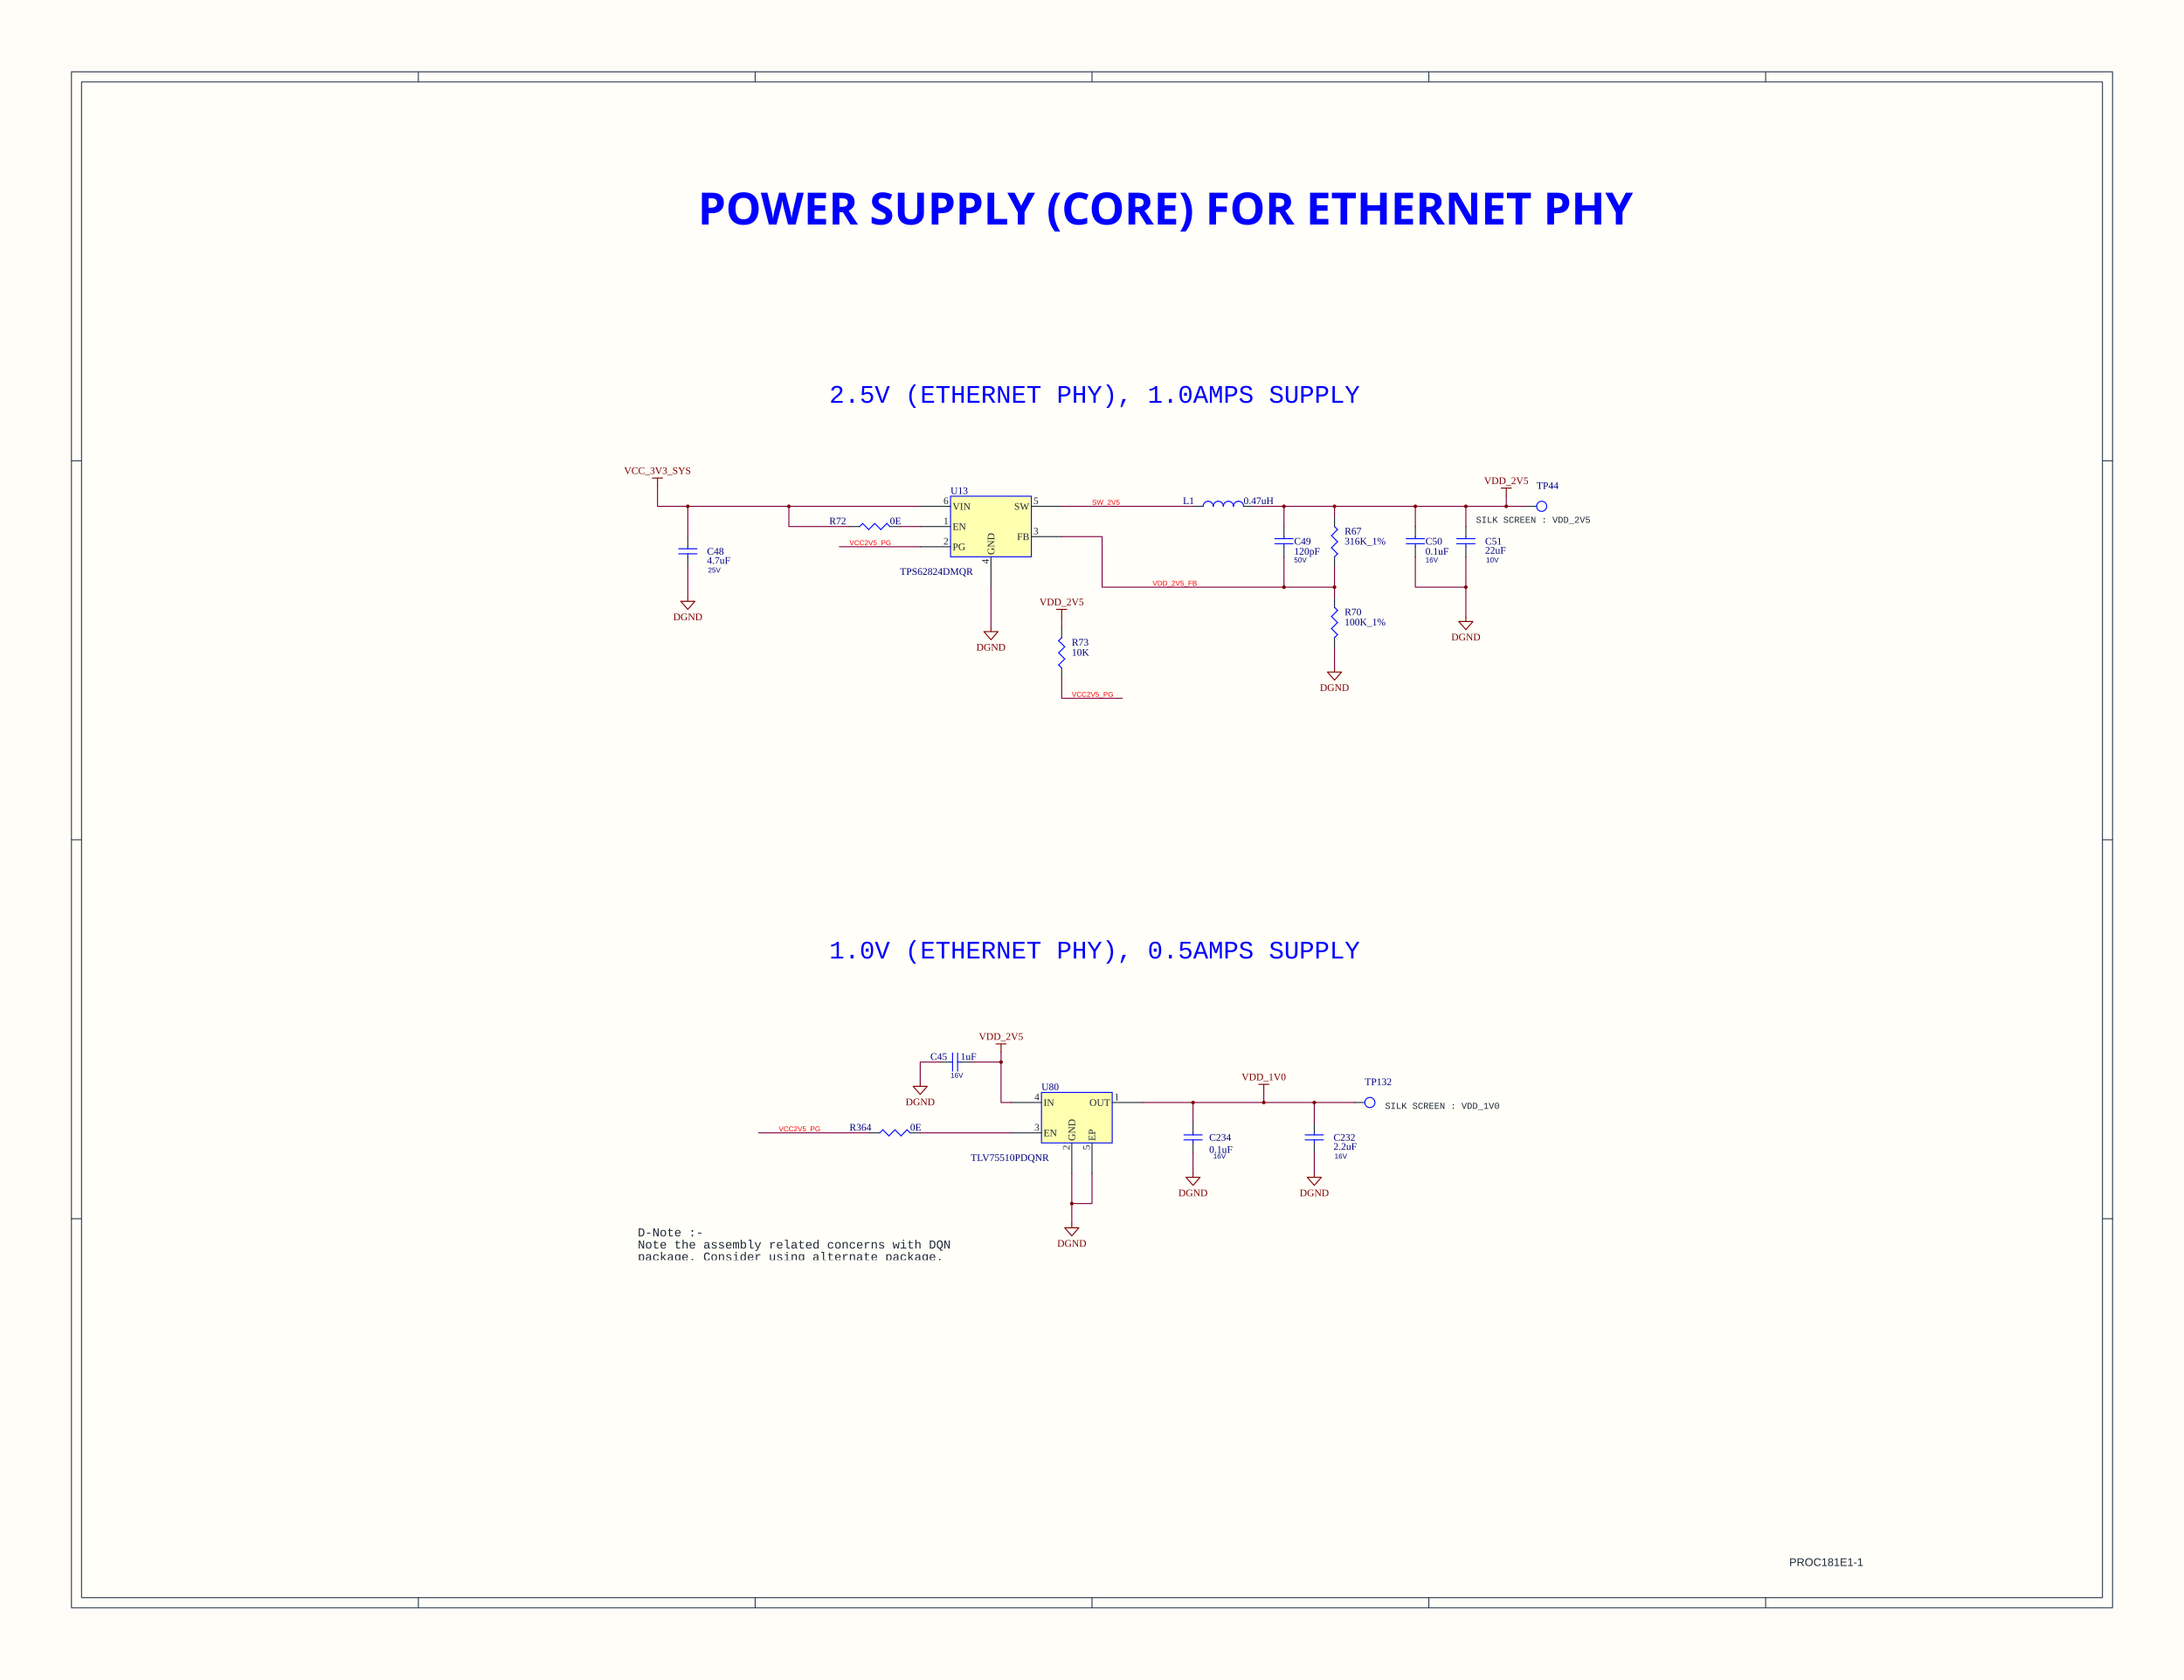
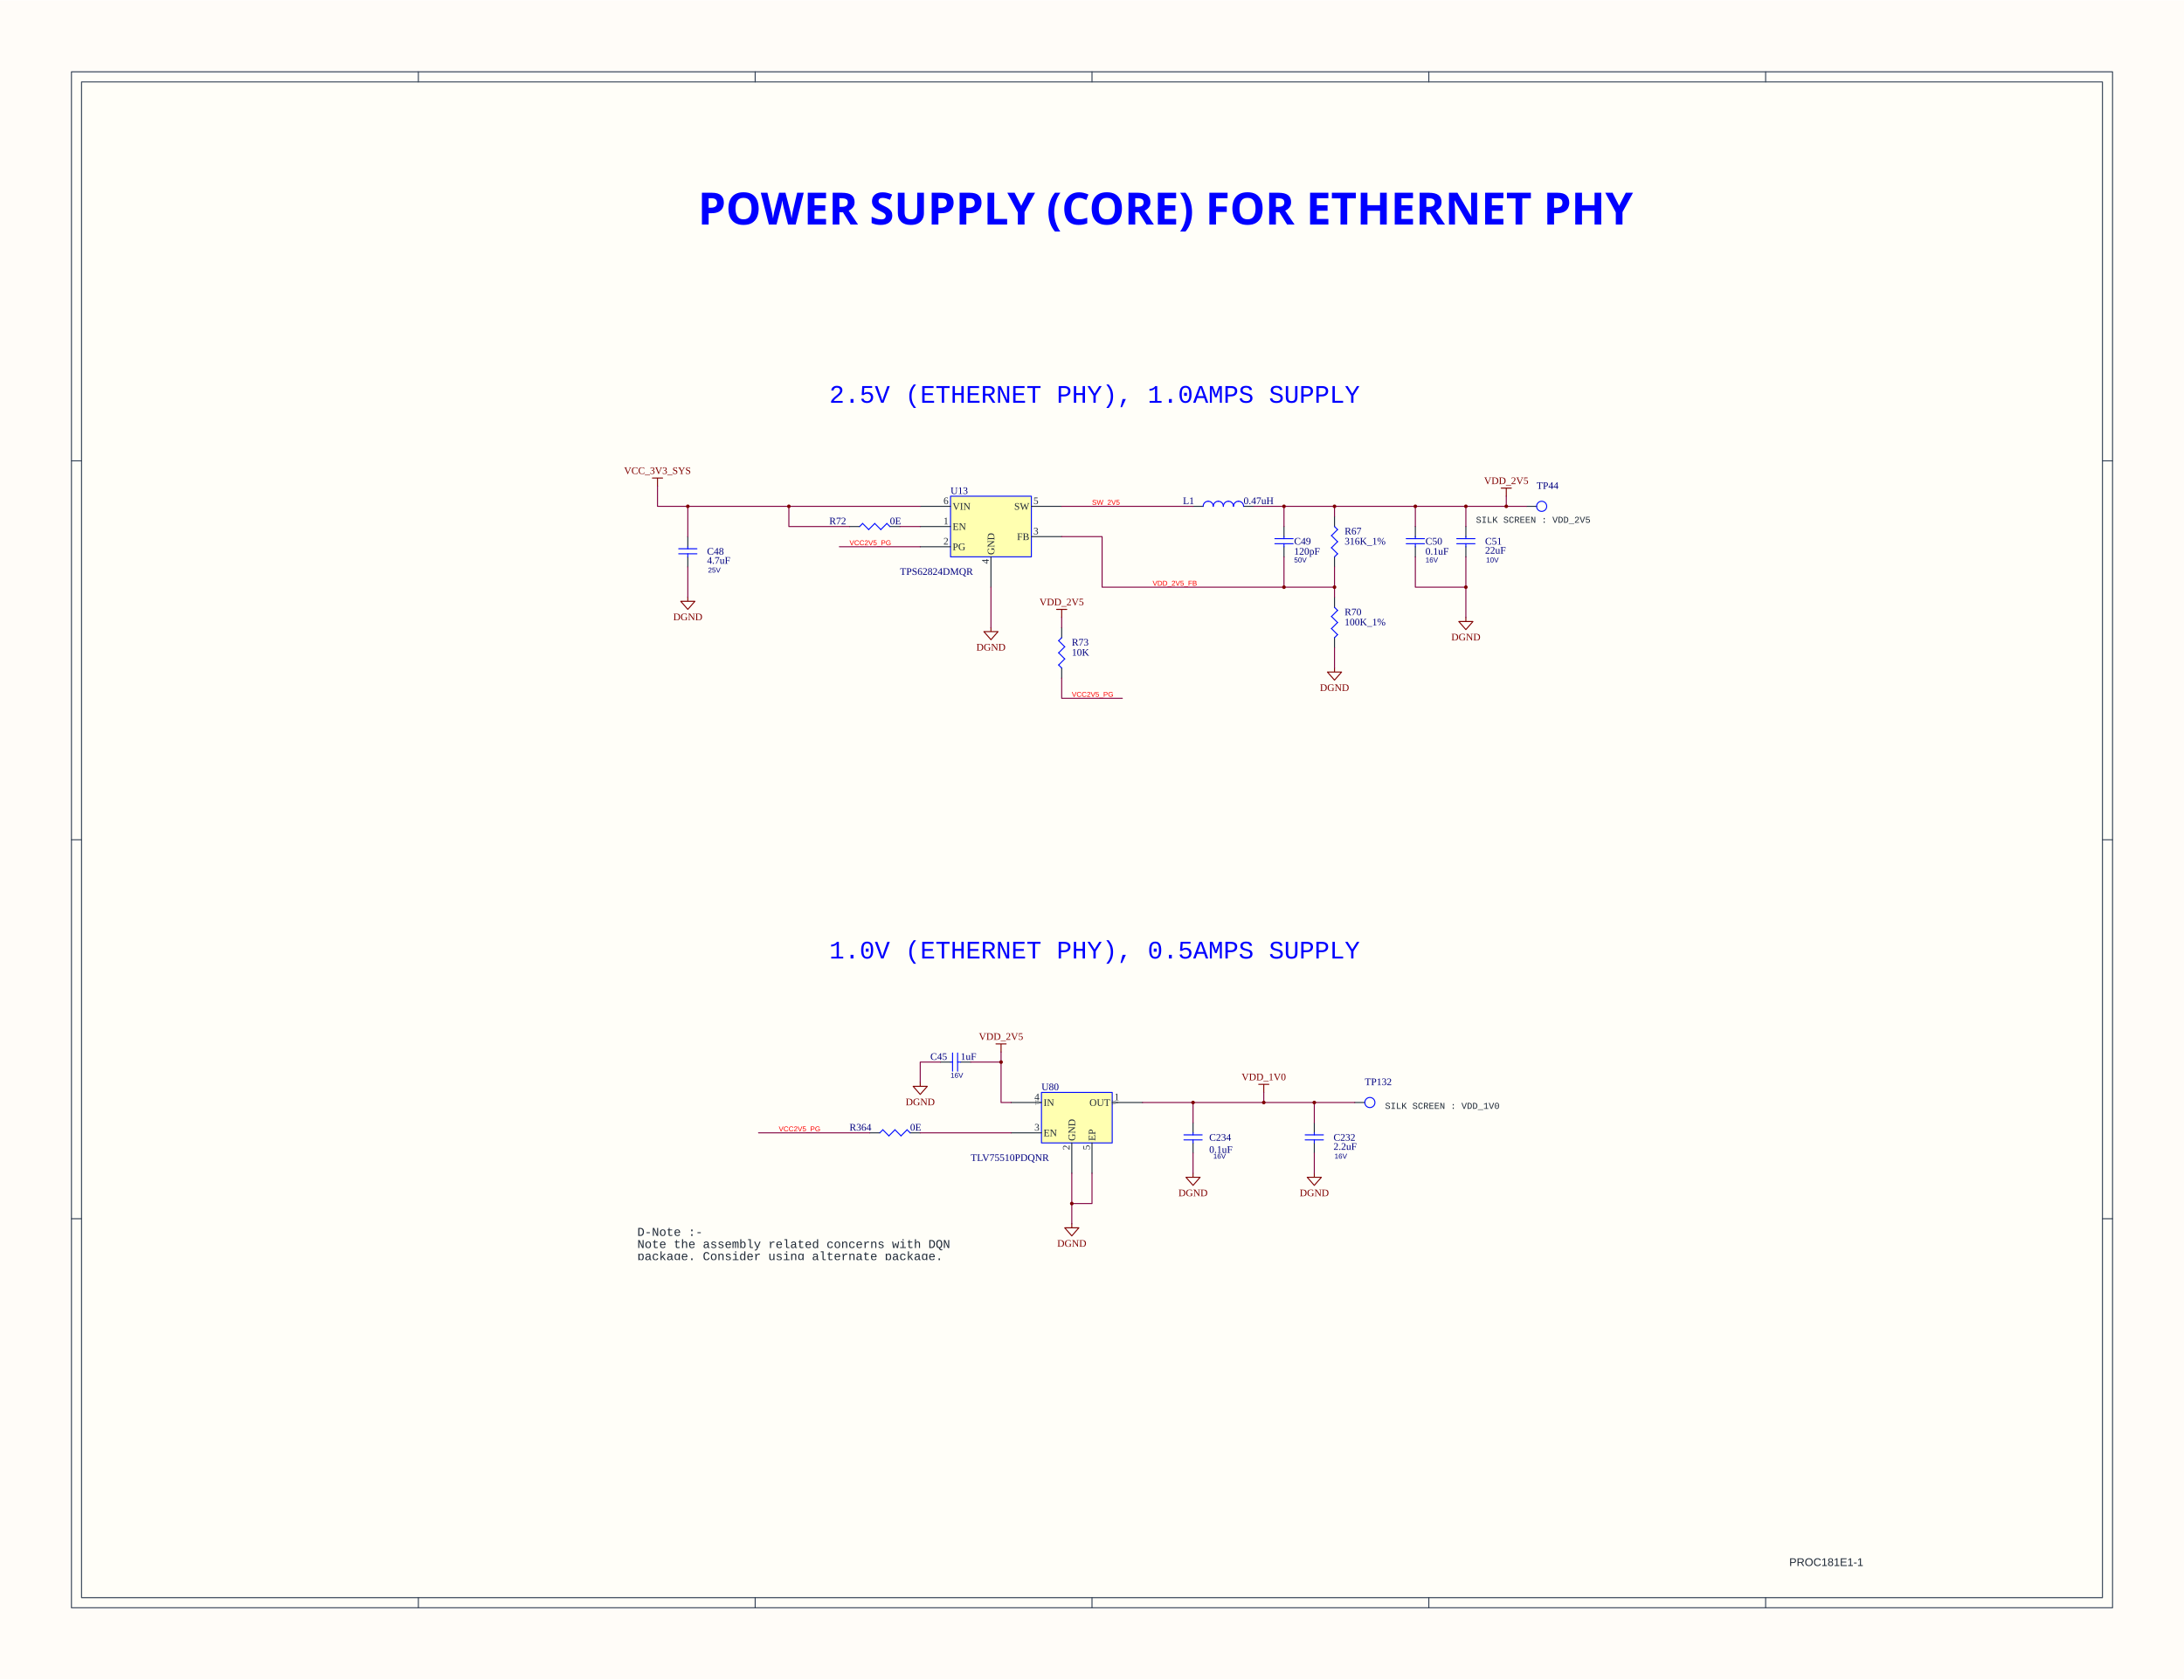
<svg xmlns="http://www.w3.org/2000/svg" width="1000" height="769" viewBox="0 0 2161.4 1661.4" role="img" aria-label="TI TMDS62LEVM Rev. B schematic sheet 34" class="altium-sheet" data-renderer="altiumts">
  <rect width="100%" height="100%" fill="#fffcf8" />
  <g stroke-linecap="round" stroke-linejoin="round">
    <defs>
      <clipPath id="altium-sheet-paper">
        <rect x="70.7" y="70.7" width="2020" height="1520" />
      </clipPath>
    </defs>
    <g data-record="SheetBorder" fill="#fffef8" stroke="#334155" stroke-width="1">
      <rect x="70.7" y="70.7" width="2020" height="1520" />
      <rect x="80.7" y="80.7" width="2000" height="1500" fill="none" />
      <path d="M 414.033 70.7 V 80.7 M 414.033 1580.7 V 1590.7" />
      <path d="M 747.367 70.7 V 80.7 M 747.367 1580.7 V 1590.7" />
      <path d="M 1080.7 70.7 V 80.7 M 1080.7 1580.7 V 1590.7" />
      <path d="M 1414.033 70.7 V 80.7 M 1414.033 1580.7 V 1590.7" />
      <path d="M 1747.367 70.7 V 80.7 M 1747.367 1580.7 V 1590.7" />
      <path d="M 70.7 455.7 H 80.7 M 2080.7 455.7 H 2090.7" />
      <path d="M 70.7 830.7 H 80.7 M 2080.7 830.7 H 2090.7" />
      <path d="M 70.7 1205.7 H 80.7 M 2080.7 1205.7 H 2090.7" />
    </g>
    <g data-sheet-content="true" clip-path="url(#altium-sheet-paper)">
      <text data-record="25" x="0" y="0" fill="#ff0000" font-family="Arial" font-size="7" font-style="normal" font-weight="normal" text-decoration="none" text-anchor="start" dominant-baseline="text-after-edge" transform="translate(770.7 1120.7) rotate(0)">VCC2V5_PG</text>
      <text data-record="25" x="0" y="0" fill="#ff0000" font-family="Arial" font-size="7" font-style="normal" font-weight="normal" text-decoration="none" text-anchor="start" dominant-baseline="text-after-edge" transform="translate(1080.7 500.7) rotate(0)">SW_2V5</text>
      <text data-record="25" x="0" y="0" fill="#ff0000" font-family="Arial" font-size="7" font-style="normal" font-weight="normal" text-decoration="none" text-anchor="start" dominant-baseline="text-after-edge" transform="translate(1060.7 690.7) rotate(0)">VCC2V5_PG</text>
      <text data-record="25" x="0" y="0" fill="#ff0000" font-family="Arial" font-size="7" font-style="normal" font-weight="normal" text-decoration="none" text-anchor="start" dominant-baseline="text-after-edge" transform="translate(1140.7 580.7) rotate(0)">VDD_2V5_FB</text>
      <text data-record="25" x="0" y="0" fill="#ff0000" font-family="Arial" font-size="7" font-style="normal" font-weight="normal" text-decoration="none" text-anchor="start" dominant-baseline="text-after-edge" transform="translate(840.7 540.7) rotate(0)">VCC2V5_PG</text>
      <g data-record="2">
        <line x1="1270.7" y1="530.7" x2="1270.7" y2="520.7" stroke="#1f2937" stroke-width="1" />
      </g>
      <g data-record="2">
        <line x1="1270.7" y1="540.7" x2="1270.7" y2="550.7" stroke="#1f2937" stroke-width="1" />
      </g>
      <line data-record="13" x1="1270.7" y1="530.7" x2="1270.7" y2="532.7" stroke="#000bff" stroke-width="1" />
      <line data-record="13" x1="1261.7" y1="537.7" x2="1279.7" y2="537.7" stroke="#000bff" stroke-width="1" />
      <line data-record="13" x1="1261.7" y1="532.7" x2="1279.7" y2="532.7" stroke="#000bff" stroke-width="1" />
      <line data-record="13" x1="1270.7" y1="540.7" x2="1270.7" y2="537.7" stroke="#000bff" stroke-width="1" />
      <text data-record="41" x="0" y="0" fill="#000080" font-family="Arial" font-size="7" font-style="normal" font-weight="normal" text-decoration="none" text-anchor="start" dominant-baseline="text-after-edge" transform="translate(1280.7 557.7) rotate(0)">50V</text>
      <text data-record="34" x="0" y="0" fill="#000080" font-family="Times New Roman" font-size="10" font-style="normal" font-weight="normal" text-decoration="none" text-anchor="start" dominant-baseline="text-after-edge" transform="translate(1280.7 540.7) rotate(0)">C49</text>
      <text data-record="41" x="0" y="0" fill="#000080" font-family="Times New Roman" font-size="10" font-style="normal" font-weight="normal" text-decoration="none" text-anchor="start" dominant-baseline="text-after-edge" transform="translate(1280.7 550.7) rotate(0)">120pF</text>
      <g data-record="2">
        <line x1="1520.7" y1="500.7" x2="1510.7" y2="500.7" stroke="#1f2937" stroke-width="1" />
      </g>
      <ellipse data-record="8" cx="1525.7" cy="500.7" rx="5" ry="5" fill="none" stroke="#000bff" stroke-width="1" />
      <text data-record="34" x="0" y="0" fill="#000080" font-family="Times New Roman" font-size="10" font-style="normal" font-weight="normal" text-decoration="none" text-anchor="start" dominant-baseline="text-after-edge" transform="translate(1520.7 485.7) rotate(0)">TP44</text>
      <g data-record="2">
        <line x1="1400.7" y1="530.7" x2="1400.7" y2="520.7" stroke="#1f2937" stroke-width="1" />
      </g>
      <g data-record="2">
        <line x1="1400.7" y1="540.7" x2="1400.7" y2="550.7" stroke="#1f2937" stroke-width="1" />
      </g>
      <line data-record="13" x1="1400.7" y1="530.7" x2="1400.7" y2="532.7" stroke="#000bff" stroke-width="1" />
      <line data-record="13" x1="1391.7" y1="537.7" x2="1409.7" y2="537.7" stroke="#000bff" stroke-width="1" />
      <line data-record="13" x1="1391.7" y1="532.7" x2="1409.7" y2="532.7" stroke="#000bff" stroke-width="1" />
      <line data-record="13" x1="1400.7" y1="540.7" x2="1400.7" y2="537.7" stroke="#000bff" stroke-width="1" />
      <text data-record="41" x="0" y="0" fill="#000080" font-family="Arial" font-size="7" font-style="normal" font-weight="normal" text-decoration="none" text-anchor="start" dominant-baseline="text-after-edge" transform="translate(1410.7 557.7) rotate(0)">16V</text>
      <text data-record="34" x="0" y="0" fill="#000080" font-family="Times New Roman" font-size="10" font-style="normal" font-weight="normal" text-decoration="none" text-anchor="start" dominant-baseline="text-after-edge" transform="translate(1410.7 540.7) rotate(0)">C50</text>
      <text data-record="41" x="0" y="0" fill="#000080" font-family="Times New Roman" font-size="10" font-style="normal" font-weight="normal" text-decoration="none" text-anchor="start" dominant-baseline="text-after-edge" transform="translate(1410.7 550.7) rotate(0)">0.1uF</text>
      <g data-record="2">
        <line x1="1300.7" y1="1120.7" x2="1300.7" y2="1110.7" stroke="#1f2937" stroke-width="1" />
      </g>
      <g data-record="2">
        <line x1="1300.7" y1="1130.7" x2="1300.7" y2="1140.7" stroke="#1f2937" stroke-width="1" />
      </g>
      <line data-record="13" x1="1300.7" y1="1120.7" x2="1300.7" y2="1122.7" stroke="#000bff" stroke-width="1" />
      <line data-record="13" x1="1291.7" y1="1127.7" x2="1309.7" y2="1127.7" stroke="#000bff" stroke-width="1" />
      <line data-record="13" x1="1291.7" y1="1122.7" x2="1309.7" y2="1122.7" stroke="#000bff" stroke-width="1" />
      <line data-record="13" x1="1300.7" y1="1130.7" x2="1300.7" y2="1127.7" stroke="#000bff" stroke-width="1" />
      <text data-record="41" x="0" y="0" fill="#000080" font-family="Arial" font-size="7" font-style="normal" font-weight="normal" text-decoration="none" text-anchor="start" dominant-baseline="text-after-edge" transform="translate(1320.7 1147.7) rotate(0)">16V</text>
      <text data-record="34" x="0" y="0" fill="#000080" font-family="Times New Roman" font-size="10" font-style="normal" font-weight="normal" text-decoration="none" text-anchor="start" dominant-baseline="text-after-edge" transform="translate(1319.7 1130.7) rotate(0)">C232</text>
      <text data-record="41" x="0" y="0" fill="#000080" font-family="Times New Roman" font-size="10" font-style="normal" font-weight="normal" text-decoration="none" text-anchor="start" dominant-baseline="text-after-edge" transform="translate(1319.7 1139.7) rotate(0)">2.2uF</text>
      <g data-record="2">
        <line x1="1190.7" y1="500.7" x2="1180.7" y2="500.7" stroke="#1f2937" stroke-width="1" />
      </g>
      <g data-record="2">
        <line x1="1230.7" y1="500.7" x2="1240.7" y2="500.7" stroke="#1f2937" stroke-width="1" />
      </g>
      <polyline data-record="11" points="1195.7,495.7 1195.047,495.743 1194.406,495.87 1193.787,496.081 1193.2,496.37 1192.656,496.733 1192.165,497.164 1191.733,497.656 1191.37,498.2 1191.081,498.787 1190.87,499.406 1190.743,500.047 1190.7,500.7" fill="none" stroke="#0000ff" stroke-width="1" />
      <polyline data-record="11" points="1200.7,500.7 1200.657,500.047 1200.53,499.406 1200.319,498.787 1200.03,498.2 1199.667,497.656 1199.236,497.164 1198.744,496.733 1198.2,496.37 1197.613,496.081 1196.994,495.87 1196.353,495.743 1195.7,495.7" fill="none" stroke="#0000ff" stroke-width="1" />
      <polyline data-record="11" points="1205.7,495.7 1205.047,495.743 1204.406,495.87 1203.787,496.081 1203.2,496.37 1202.656,496.733 1202.165,497.164 1201.733,497.656 1201.37,498.2 1201.081,498.787 1200.87,499.406 1200.743,500.047 1200.7,500.7" fill="none" stroke="#0000ff" stroke-width="1" />
      <polyline data-record="11" points="1210.7,500.7 1210.657,500.047 1210.53,499.406 1210.319,498.787 1210.03,498.2 1209.667,497.656 1209.236,497.164 1208.744,496.733 1208.2,496.37 1207.613,496.081 1206.994,495.87 1206.353,495.743 1205.7,495.7" fill="none" stroke="#0000ff" stroke-width="1" />
      <polyline data-record="11" points="1215.7,495.7 1215.047,495.743 1214.406,495.87 1213.787,496.081 1213.2,496.37 1212.656,496.733 1212.165,497.164 1211.733,497.656 1211.37,498.2 1211.081,498.787 1210.87,499.406 1210.743,500.047 1210.7,500.7" fill="none" stroke="#0000ff" stroke-width="1" />
      <polyline data-record="11" points="1220.7,500.7 1220.657,500.047 1220.53,499.406 1220.319,498.787 1220.03,498.2 1219.667,497.656 1219.236,497.164 1218.744,496.733 1218.2,496.37 1217.613,496.081 1216.994,495.87 1216.353,495.743 1215.7,495.7" fill="none" stroke="#0000ff" stroke-width="1" />
      <polyline data-record="11" points="1225.7,495.7 1225.047,495.743 1224.406,495.87 1223.787,496.081 1223.2,496.37 1222.656,496.733 1222.165,497.164 1221.733,497.656 1221.37,498.2 1221.081,498.787 1220.87,499.406 1220.743,500.047 1220.7,500.7" fill="none" stroke="#0000ff" stroke-width="1" />
      <polyline data-record="11" points="1230.7,500.7 1230.657,500.047 1230.53,499.406 1230.319,498.787 1230.03,498.2 1229.667,497.656 1229.236,497.164 1228.744,496.733 1228.2,496.37 1227.613,496.081 1226.994,495.87 1226.353,495.743 1225.7,495.7" fill="none" stroke="#0000ff" stroke-width="1" />
      <text data-record="34" x="0" y="0" fill="#000080" font-family="Times New Roman" font-size="10" font-style="normal" font-weight="normal" text-decoration="none" text-anchor="start" dominant-baseline="text-after-edge" transform="translate(1170.7 500.7) rotate(0)">L1</text>
      <text data-record="41" x="0" y="0" fill="#000080" font-family="Times New Roman" font-size="10" font-style="normal" font-weight="normal" text-decoration="none" text-anchor="start" dominant-baseline="text-after-edge" transform="translate(1230.7 500.7) rotate(0)">0.47uH</text>
      <g data-record="2">
        <line x1="1180.7" y1="1120.7" x2="1180.7" y2="1110.7" stroke="#1f2937" stroke-width="1" />
      </g>
      <g data-record="2">
        <line x1="1180.7" y1="1130.7" x2="1180.7" y2="1140.7" stroke="#1f2937" stroke-width="1" />
      </g>
      <line data-record="13" x1="1180.7" y1="1120.7" x2="1180.7" y2="1122.7" stroke="#000bff" stroke-width="1" />
      <line data-record="13" x1="1171.7" y1="1127.7" x2="1189.7" y2="1127.7" stroke="#000bff" stroke-width="1" />
      <line data-record="13" x1="1171.7" y1="1122.7" x2="1189.7" y2="1122.7" stroke="#000bff" stroke-width="1" />
      <line data-record="13" x1="1180.7" y1="1130.7" x2="1180.7" y2="1127.7" stroke="#000bff" stroke-width="1" />
      <text data-record="41" x="0" y="0" fill="#000080" font-family="Arial" font-size="7" font-style="normal" font-weight="normal" text-decoration="none" text-anchor="start" dominant-baseline="text-after-edge" transform="translate(1200.7 1147.7) rotate(0)">16V</text>
      <text data-record="34" x="0" y="0" fill="#000080" font-family="Times New Roman" font-size="10" font-style="normal" font-weight="normal" text-decoration="none" text-anchor="start" dominant-baseline="text-after-edge" transform="translate(1196.7 1130.7) rotate(0)">C234</text>
      <text data-record="41" x="0" y="0" fill="#000080" font-family="Times New Roman" font-size="10" font-style="normal" font-weight="normal" text-decoration="none" text-anchor="start" dominant-baseline="text-after-edge" transform="translate(1196.7 1142.7) rotate(0)">0.1uF</text>
      <g data-record="2">
        <line x1="1350.7" y1="1090.7" x2="1340.7" y2="1090.7" stroke="#1f2937" stroke-width="1" />
      </g>
      <ellipse data-record="8" cx="1355.7" cy="1090.7" rx="5" ry="5" fill="none" stroke="#000bff" stroke-width="1" />
      <text data-record="34" x="0" y="0" fill="#000080" font-family="Times New Roman" font-size="10" font-style="normal" font-weight="normal" text-decoration="none" text-anchor="start" dominant-baseline="text-after-edge" transform="translate(1350.7 1075.7) rotate(0)">TP132</text>
      <g data-record="2">
        <line x1="870.7" y1="1120.7" x2="860.7" y2="1120.7" stroke="#1f2937" stroke-width="1" />
      </g>
      <g data-record="2">
        <line x1="900.7" y1="1120.7" x2="910.7" y2="1120.7" stroke="#1f2937" stroke-width="1" />
      </g>
      <line data-record="13" x1="870.7" y1="1120.7" x2="873.7" y2="1117.7" stroke="#000bff" stroke-width="1" />
      <line data-record="13" x1="873.7" y1="1117.7" x2="879.7" y2="1123.7" stroke="#000bff" stroke-width="1" />
      <line data-record="13" x1="879.7" y1="1123.7" x2="885.7" y2="1117.7" stroke="#000bff" stroke-width="1" />
      <line data-record="13" x1="885.7" y1="1117.7" x2="891.7" y2="1123.7" stroke="#000bff" stroke-width="1" />
      <line data-record="13" x1="891.7" y1="1123.7" x2="897.7" y2="1117.7" stroke="#000bff" stroke-width="1" />
      <line data-record="13" x1="897.7" y1="1117.7" x2="900.7" y2="1120.7" stroke="#000bff" stroke-width="1" />
      <text data-record="34" x="0" y="0" fill="#000080" font-family="Times New Roman" font-size="10" font-style="normal" font-weight="normal" text-decoration="none" text-anchor="start" dominant-baseline="text-after-edge" transform="translate(840.7 1120.7) rotate(0)">R364</text>
      <text data-record="41" x="0" y="0" fill="#000080" font-family="Times New Roman" font-size="10" font-style="normal" font-weight="normal" text-decoration="none" text-anchor="start" dominant-baseline="text-after-edge" transform="translate(900.7 1120.7) rotate(0)">0E</text>
      <g data-record="2">
        <line x1="940.7" y1="1050.7" x2="930.7" y2="1050.7" stroke="#1f2937" stroke-width="1" />
      </g>
      <g data-record="2">
        <line x1="950.7" y1="1050.7" x2="960.7" y2="1050.7" stroke="#1f2937" stroke-width="1" />
      </g>
      <line data-record="13" x1="940.7" y1="1050.7" x2="942.7" y2="1050.7" stroke="#000bff" stroke-width="1" />
      <line data-record="13" x1="947.7" y1="1059.7" x2="947.7" y2="1041.7" stroke="#000bff" stroke-width="1" />
      <line data-record="13" x1="942.7" y1="1059.7" x2="942.7" y2="1041.7" stroke="#000bff" stroke-width="1" />
      <line data-record="13" x1="950.7" y1="1050.7" x2="947.7" y2="1050.7" stroke="#000bff" stroke-width="1" />
      <text data-record="41" x="0" y="0" fill="#000080" font-family="Arial" font-size="7" font-style="normal" font-weight="normal" text-decoration="none" text-anchor="start" dominant-baseline="text-after-edge" transform="translate(940.7 1067.7) rotate(0)">16V</text>
      <text data-record="34" x="0" y="0" fill="#000080" font-family="Times New Roman" font-size="10" font-style="normal" font-weight="normal" text-decoration="none" text-anchor="start" dominant-baseline="text-after-edge" transform="translate(920.7 1050.7) rotate(0)">C45</text>
      <text data-record="41" x="0" y="0" fill="#000080" font-family="Times New Roman" font-size="10" font-style="normal" font-weight="normal" text-decoration="none" text-anchor="start" dominant-baseline="text-after-edge" transform="translate(950.7 1050.7) rotate(0)">1uF</text>
      <g data-record="2">
        <line x1="1450.7" y1="530.7" x2="1450.7" y2="520.7" stroke="#1f2937" stroke-width="1" />
      </g>
      <g data-record="2">
        <line x1="1450.7" y1="540.7" x2="1450.7" y2="550.7" stroke="#1f2937" stroke-width="1" />
      </g>
      <line data-record="13" x1="1450.7" y1="530.7" x2="1450.7" y2="532.7" stroke="#000bff" stroke-width="1" />
      <line data-record="13" x1="1441.7" y1="537.7" x2="1459.7" y2="537.7" stroke="#000bff" stroke-width="1" />
      <line data-record="13" x1="1441.7" y1="532.7" x2="1459.7" y2="532.7" stroke="#000bff" stroke-width="1" />
      <line data-record="13" x1="1450.7" y1="540.7" x2="1450.7" y2="537.7" stroke="#000bff" stroke-width="1" />
      <text data-record="41" x="0" y="0" fill="#000080" font-family="Arial" font-size="7" font-style="normal" font-weight="normal" text-decoration="none" text-anchor="start" dominant-baseline="text-after-edge" transform="translate(1470.7 557.7) rotate(0)">10V</text>
      <text data-record="34" x="0" y="0" fill="#000080" font-family="Times New Roman" font-size="10" font-style="normal" font-weight="normal" text-decoration="none" text-anchor="start" dominant-baseline="text-after-edge" transform="translate(1469.7 540.7) rotate(0)">C51</text>
      <text data-record="41" x="0" y="0" fill="#000080" font-family="Times New Roman" font-size="10" font-style="normal" font-weight="normal" text-decoration="none" text-anchor="start" dominant-baseline="text-after-edge" transform="translate(1469.7 549.7) rotate(0)">22uF</text>
      <g data-record="2">
        <line x1="1050.7" y1="660.7" x2="1050.7" y2="670.7" stroke="#1f2937" stroke-width="1" />
      </g>
      <g data-record="2">
        <line x1="1050.7" y1="630.7" x2="1050.7" y2="620.7" stroke="#1f2937" stroke-width="1" />
      </g>
      <line data-record="13" x1="1050.7" y1="660.7" x2="1047.7" y2="657.7" stroke="#000bff" stroke-width="1" />
      <line data-record="13" x1="1047.7" y1="657.7" x2="1053.7" y2="651.7" stroke="#000bff" stroke-width="1" />
      <line data-record="13" x1="1053.7" y1="651.7" x2="1047.7" y2="645.7" stroke="#000bff" stroke-width="1" />
      <line data-record="13" x1="1047.7" y1="645.7" x2="1053.7" y2="639.7" stroke="#000bff" stroke-width="1" />
      <line data-record="13" x1="1053.7" y1="639.7" x2="1047.7" y2="633.7" stroke="#000bff" stroke-width="1" />
      <line data-record="13" x1="1047.7" y1="633.7" x2="1050.7" y2="630.7" stroke="#000bff" stroke-width="1" />
      <text data-record="34" x="0" y="0" fill="#000080" font-family="Times New Roman" font-size="10" font-style="normal" font-weight="normal" text-decoration="none" text-anchor="start" dominant-baseline="text-after-edge" transform="translate(1060.7 640.7) rotate(0)">R73</text>
      <text data-record="41" x="0" y="0" fill="#000080" font-family="Times New Roman" font-size="10" font-style="normal" font-weight="normal" text-decoration="none" text-anchor="start" dominant-baseline="text-after-edge" transform="translate(1060.7 650.7) rotate(0)">10K</text>
      <g data-record="2">
        <line x1="1320.7" y1="600.7" x2="1320.7" y2="590.7" stroke="#1f2937" stroke-width="1" />
      </g>
      <g data-record="2">
        <line x1="1320.7" y1="630.7" x2="1320.7" y2="640.7" stroke="#1f2937" stroke-width="1" />
      </g>
      <line data-record="13" x1="1320.7" y1="600.7" x2="1323.7" y2="603.7" stroke="#000bff" stroke-width="1" />
      <line data-record="13" x1="1323.7" y1="603.7" x2="1317.7" y2="609.7" stroke="#000bff" stroke-width="1" />
      <line data-record="13" x1="1317.7" y1="609.7" x2="1323.7" y2="615.7" stroke="#000bff" stroke-width="1" />
      <line data-record="13" x1="1323.7" y1="615.7" x2="1317.7" y2="621.7" stroke="#000bff" stroke-width="1" />
      <line data-record="13" x1="1317.7" y1="621.7" x2="1323.7" y2="627.7" stroke="#000bff" stroke-width="1" />
      <line data-record="13" x1="1323.7" y1="627.7" x2="1320.7" y2="630.7" stroke="#000bff" stroke-width="1" />
      <text data-record="34" x="0" y="0" fill="#000080" font-family="Times New Roman" font-size="10" font-style="normal" font-weight="normal" text-decoration="none" text-anchor="start" dominant-baseline="text-after-edge" transform="translate(1330.7 610.7) rotate(0)">R70</text>
      <text data-record="41" x="0" y="0" fill="#000080" font-family="Times New Roman" font-size="10" font-style="normal" font-weight="normal" text-decoration="none" text-anchor="start" dominant-baseline="text-after-edge" transform="translate(1330.7 620.7) rotate(0)">100K_1%</text>
      <g data-record="2">
        <line x1="850.7" y1="520.7" x2="840.7" y2="520.7" stroke="#1f2937" stroke-width="1" />
      </g>
      <g data-record="2">
        <line x1="880.7" y1="520.7" x2="890.7" y2="520.7" stroke="#1f2937" stroke-width="1" />
      </g>
      <line data-record="13" x1="850.7" y1="520.7" x2="853.7" y2="517.7" stroke="#000bff" stroke-width="1" />
      <line data-record="13" x1="853.7" y1="517.7" x2="859.7" y2="523.7" stroke="#000bff" stroke-width="1" />
      <line data-record="13" x1="859.7" y1="523.7" x2="865.7" y2="517.7" stroke="#000bff" stroke-width="1" />
      <line data-record="13" x1="865.7" y1="517.7" x2="871.7" y2="523.7" stroke="#000bff" stroke-width="1" />
      <line data-record="13" x1="871.7" y1="523.7" x2="877.7" y2="517.7" stroke="#000bff" stroke-width="1" />
      <line data-record="13" x1="877.7" y1="517.7" x2="880.7" y2="520.7" stroke="#000bff" stroke-width="1" />
      <text data-record="34" x="0" y="0" fill="#000080" font-family="Times New Roman" font-size="10" font-style="normal" font-weight="normal" text-decoration="none" text-anchor="start" dominant-baseline="text-after-edge" transform="translate(820.7 520.7) rotate(0)">R72</text>
      <text data-record="41" x="0" y="0" fill="#000080" font-family="Times New Roman" font-size="10" font-style="normal" font-weight="normal" text-decoration="none" text-anchor="start" dominant-baseline="text-after-edge" transform="translate(880.7 520.7) rotate(0)">0E</text>
      <rect data-record="14" x="940.7" y="490.7" width="80" height="60" rx="0" fill="#ffffb0" stroke="#000bff" stroke-width="1" />
      <g data-record="2">
        <line x1="940.7" y1="520.7" x2="910.7" y2="520.7" stroke="#1f2937" stroke-width="1" />
        <text x="0" y="0" fill="#1f2937" font-family="Times New Roman" font-size="10" font-style="normal" font-weight="normal" text-decoration="none" text-anchor="end" dominant-baseline="text-after-edge" transform="translate(938.7 520.7) rotate(0)">1</text>
        <text x="0" y="0" fill="#1f2937" font-family="Times New Roman" font-size="10" font-style="normal" font-weight="normal" text-decoration="none" text-anchor="start" dominant-baseline="central" transform="translate(942.7 520.7) rotate(0)">EN</text>
      </g>
      <g data-record="2">
        <line x1="940.7" y1="540.7" x2="910.7" y2="540.7" stroke="#1f2937" stroke-width="1" />
        <text x="0" y="0" fill="#1f2937" font-family="Times New Roman" font-size="10" font-style="normal" font-weight="normal" text-decoration="none" text-anchor="end" dominant-baseline="text-after-edge" transform="translate(938.7 540.7) rotate(0)">2</text>
        <text x="0" y="0" fill="#1f2937" font-family="Times New Roman" font-size="10" font-style="normal" font-weight="normal" text-decoration="none" text-anchor="start" dominant-baseline="central" transform="translate(942.7 540.7) rotate(0)">PG</text>
      </g>
      <g data-record="2">
        <line x1="1020.7" y1="530.7" x2="1050.7" y2="530.7" stroke="#1f2937" stroke-width="1" />
        <text x="0" y="0" fill="#1f2937" font-family="Times New Roman" font-size="10" font-style="normal" font-weight="normal" text-decoration="none" text-anchor="start" dominant-baseline="text-after-edge" transform="translate(1022.7 530.7) rotate(0)">3</text>
        <text x="0" y="0" fill="#1f2937" font-family="Times New Roman" font-size="10" font-style="normal" font-weight="normal" text-decoration="none" text-anchor="end" dominant-baseline="central" transform="translate(1018.7 530.7) rotate(0)">FB</text>
      </g>
      <g data-record="2">
        <line x1="980.7" y1="550.7" x2="980.7" y2="580.7" stroke="#1f2937" stroke-width="1" />
        <text x="0" y="0" fill="#1f2937" font-family="Times New Roman" font-size="10" font-style="normal" font-weight="normal" text-decoration="none" text-anchor="end" dominant-baseline="text-after-edge" transform="translate(980.7 552.7) rotate(-90)">4</text>
        <text x="0" y="0" fill="#1f2937" font-family="Times New Roman" font-size="10" font-style="normal" font-weight="normal" text-decoration="none" text-anchor="start" dominant-baseline="central" transform="translate(980.7 548.7) rotate(-90)">GND</text>
      </g>
      <g data-record="2">
        <line x1="1020.7" y1="500.7" x2="1050.7" y2="500.7" stroke="#1f2937" stroke-width="1" />
        <text x="0" y="0" fill="#1f2937" font-family="Times New Roman" font-size="10" font-style="normal" font-weight="normal" text-decoration="none" text-anchor="start" dominant-baseline="text-after-edge" transform="translate(1022.7 500.7) rotate(0)">5</text>
        <text x="0" y="0" fill="#1f2937" font-family="Times New Roman" font-size="10" font-style="normal" font-weight="normal" text-decoration="none" text-anchor="end" dominant-baseline="central" transform="translate(1018.7 500.7) rotate(0)">SW</text>
      </g>
      <g data-record="2">
        <line x1="940.7" y1="500.7" x2="910.7" y2="500.7" stroke="#1f2937" stroke-width="1" />
        <text x="0" y="0" fill="#1f2937" font-family="Times New Roman" font-size="10" font-style="normal" font-weight="normal" text-decoration="none" text-anchor="end" dominant-baseline="text-after-edge" transform="translate(938.7 500.7) rotate(0)">6</text>
        <text x="0" y="0" fill="#1f2937" font-family="Times New Roman" font-size="10" font-style="normal" font-weight="normal" text-decoration="none" text-anchor="start" dominant-baseline="central" transform="translate(942.7 500.7) rotate(0)">VIN</text>
      </g>
      <text data-record="34" x="0" y="0" fill="#000080" font-family="Times New Roman" font-size="10" font-style="normal" font-weight="normal" text-decoration="none" text-anchor="start" dominant-baseline="text-after-edge" transform="translate(940.7 490.7) rotate(0)">U13</text>
      <text data-record="41" x="0" y="0" fill="#000080" font-family="Times New Roman" font-size="10" font-style="normal" font-weight="normal" text-decoration="none" text-anchor="start" dominant-baseline="text-after-edge" transform="translate(890.7 570.7) rotate(0)">TPS62824DMQR</text>
      <g data-record="2">
        <line x1="680.7" y1="540.7" x2="680.7" y2="530.7" stroke="#1f2937" stroke-width="1" />
      </g>
      <g data-record="2">
        <line x1="680.7" y1="550.7" x2="680.7" y2="560.7" stroke="#1f2937" stroke-width="1" />
      </g>
      <line data-record="13" x1="680.7" y1="540.7" x2="680.7" y2="542.7" stroke="#000bff" stroke-width="1" />
      <line data-record="13" x1="671.7" y1="547.7" x2="689.7" y2="547.7" stroke="#000bff" stroke-width="1" />
      <line data-record="13" x1="671.7" y1="542.7" x2="689.7" y2="542.7" stroke="#000bff" stroke-width="1" />
      <line data-record="13" x1="680.7" y1="550.7" x2="680.7" y2="547.7" stroke="#000bff" stroke-width="1" />
      <text data-record="41" x="0" y="0" fill="#000080" font-family="Arial" font-size="7" font-style="normal" font-weight="normal" text-decoration="none" text-anchor="start" dominant-baseline="text-after-edge" transform="translate(700.7 567.7) rotate(0)">25V</text>
      <text data-record="34" x="0" y="0" fill="#000080" font-family="Times New Roman" font-size="10" font-style="normal" font-weight="normal" text-decoration="none" text-anchor="start" dominant-baseline="text-after-edge" transform="translate(699.7 550.7) rotate(0)">C48</text>
      <text data-record="41" x="0" y="0" fill="#000080" font-family="Times New Roman" font-size="10" font-style="normal" font-weight="normal" text-decoration="none" text-anchor="start" dominant-baseline="text-after-edge" transform="translate(699.7 559.7) rotate(0)">4.7uF</text>
      <rect data-record="14" x="1030.7" y="1080.7" width="70" height="50" rx="0" fill="#ffffb0" stroke="#000bff" stroke-width="1" />
      <g data-record="2">
        <line x1="1100.7" y1="1090.7" x2="1130.7" y2="1090.7" stroke="#1f2937" stroke-width="1" />
+         <polygon class="altium-schematic-pin-electrical-symbol" data-electrical="2" points="1106.7,1090.7 1100.7,1092.7 1100.7,1088.7" fill="none" stroke="#1f2937" stroke-width="0.25" />
        <text x="0" y="0" fill="#1f2937" font-family="Times New Roman" font-size="10" font-style="normal" font-weight="normal" text-decoration="none" text-anchor="start" dominant-baseline="text-after-edge" transform="translate(1102.7 1090.7) rotate(0)">1</text>
        <text x="0" y="0" fill="#1f2937" font-family="Times New Roman" font-size="10" font-style="normal" font-weight="normal" text-decoration="none" text-anchor="end" dominant-baseline="central" transform="translate(1098.7 1090.7) rotate(0)">OUT</text>
      </g>
      <g data-record="2">
        <line x1="1060.7" y1="1130.7" x2="1060.7" y2="1160.7" stroke="#1f2937" stroke-width="1" />
        <text x="0" y="0" fill="#1f2937" font-family="Times New Roman" font-size="10" font-style="normal" font-weight="normal" text-decoration="none" text-anchor="end" dominant-baseline="text-after-edge" transform="translate(1060.7 1132.7) rotate(-90)">2</text>
        <text x="0" y="0" fill="#1f2937" font-family="Times New Roman" font-size="10" font-style="normal" font-weight="normal" text-decoration="none" text-anchor="start" dominant-baseline="central" transform="translate(1060.7 1128.7) rotate(-90)">GND</text>
      </g>
      <g data-record="2">
        <line x1="1030.7" y1="1120.7" x2="1000.7" y2="1120.7" stroke="#1f2937" stroke-width="1" />
        <text x="0" y="0" fill="#1f2937" font-family="Times New Roman" font-size="10" font-style="normal" font-weight="normal" text-decoration="none" text-anchor="end" dominant-baseline="text-after-edge" transform="translate(1028.7 1120.7) rotate(0)">3</text>
        <text x="0" y="0" fill="#1f2937" font-family="Times New Roman" font-size="10" font-style="normal" font-weight="normal" text-decoration="none" text-anchor="start" dominant-baseline="central" transform="translate(1032.7 1120.7) rotate(0)">EN</text>
      </g>
      <g data-record="2">
        <line x1="1030.7" y1="1090.7" x2="1000.7" y2="1090.7" stroke="#1f2937" stroke-width="1" />
+         <polygon class="altium-schematic-pin-electrical-symbol" data-electrical="0" points="1030.7,1090.7 1024.7,1088.7 1024.7,1092.7" fill="none" stroke="#1f2937" stroke-width="0.25" />
        <text x="0" y="0" fill="#1f2937" font-family="Times New Roman" font-size="10" font-style="normal" font-weight="normal" text-decoration="none" text-anchor="end" dominant-baseline="text-after-edge" transform="translate(1028.7 1090.7) rotate(0)">4</text>
        <text x="0" y="0" fill="#1f2937" font-family="Times New Roman" font-size="10" font-style="normal" font-weight="normal" text-decoration="none" text-anchor="start" dominant-baseline="central" transform="translate(1032.7 1090.7) rotate(0)">IN</text>
      </g>
      <g data-record="2">
        <line x1="1080.7" y1="1130.7" x2="1080.7" y2="1160.7" stroke="#1f2937" stroke-width="1" />
        <text x="0" y="0" fill="#1f2937" font-family="Times New Roman" font-size="10" font-style="normal" font-weight="normal" text-decoration="none" text-anchor="end" dominant-baseline="text-after-edge" transform="translate(1080.7 1132.7) rotate(-90)">5</text>
        <text x="0" y="0" fill="#1f2937" font-family="Times New Roman" font-size="10" font-style="normal" font-weight="normal" text-decoration="none" text-anchor="start" dominant-baseline="central" transform="translate(1080.7 1128.7) rotate(-90)">EP</text>
      </g>
      <text data-record="34" x="0" y="0" fill="#000080" font-family="Times New Roman" font-size="10" font-style="normal" font-weight="normal" text-decoration="none" text-anchor="start" dominant-baseline="text-after-edge" transform="translate(1030.7 1080.7) rotate(0)">U80</text>
      <text data-record="41" x="0" y="0" fill="#000080" font-family="Times New Roman" font-size="10" font-style="normal" font-weight="normal" text-decoration="none" text-anchor="start" dominant-baseline="text-after-edge" transform="translate(960.7 1150.7) rotate(0)">TLV75510PDQNR</text>
      <g data-record="2">
        <line x1="1320.7" y1="520.7" x2="1320.7" y2="510.7" stroke="#1f2937" stroke-width="1" />
      </g>
      <g data-record="2">
        <line x1="1320.7" y1="550.7" x2="1320.7" y2="560.7" stroke="#1f2937" stroke-width="1" />
      </g>
      <line data-record="13" x1="1320.7" y1="520.7" x2="1323.7" y2="523.7" stroke="#000bff" stroke-width="1" />
      <line data-record="13" x1="1323.7" y1="523.7" x2="1317.7" y2="529.7" stroke="#000bff" stroke-width="1" />
      <line data-record="13" x1="1317.7" y1="529.7" x2="1323.7" y2="535.7" stroke="#000bff" stroke-width="1" />
      <line data-record="13" x1="1323.7" y1="535.7" x2="1317.7" y2="541.7" stroke="#000bff" stroke-width="1" />
      <line data-record="13" x1="1317.7" y1="541.7" x2="1323.7" y2="547.7" stroke="#000bff" stroke-width="1" />
      <line data-record="13" x1="1323.7" y1="547.7" x2="1320.7" y2="550.7" stroke="#000bff" stroke-width="1" />
      <text data-record="34" x="0" y="0" fill="#000080" font-family="Times New Roman" font-size="10" font-style="normal" font-weight="normal" text-decoration="none" text-anchor="start" dominant-baseline="text-after-edge" transform="translate(1330.7 530.7) rotate(0)">R67</text>
      <text data-record="41" x="0" y="0" fill="#000080" font-family="Times New Roman" font-size="10" font-style="normal" font-weight="normal" text-decoration="none" text-anchor="start" dominant-baseline="text-after-edge" transform="translate(1330.7 540.7) rotate(0)">316K_1%</text>
      <g data-record="17">
        <path d="M 1300.7 1160.7 L 1300.7 1164.7 M 1307.7 1164.7 L 1293.7 1164.7 L 1300.7 1172.7 Z" fill="none" stroke="#800000" stroke-width="1" />
        <text x="1300.7" y="1176.7" text-anchor="middle" dominant-baseline="hanging" fill="#800000" font-family="Times New Roman" font-size="10" font-style="normal" font-weight="normal" text-decoration="none">DGND</text>
      </g>
      <g data-record="17">
        <path d="M 1060.7 1210.7 L 1060.7 1214.7 M 1067.7 1214.7 L 1053.7 1214.7 L 1060.7 1222.7 Z" fill="none" stroke="#800000" stroke-width="1" />
        <text x="1060.7" y="1226.7" text-anchor="middle" dominant-baseline="hanging" fill="#800000" font-family="Times New Roman" font-size="10" font-style="normal" font-weight="normal" text-decoration="none">DGND</text>
      </g>
      <g data-record="17">
        <path d="M 910.7 1070.7 L 910.7 1074.7 M 917.7 1074.7 L 903.7 1074.7 L 910.7 1082.7 Z" fill="none" stroke="#800000" stroke-width="1" />
        <text x="910.7" y="1086.7" text-anchor="middle" dominant-baseline="hanging" fill="#800000" font-family="Times New Roman" font-size="10" font-style="normal" font-weight="normal" text-decoration="none">DGND</text>
      </g>
      <g data-record="17">
        <path d="M 1250.7 1080.7 L 1250.7 1072.7 M 1245.7 1072.7 L 1255.7 1072.7" fill="none" stroke="#800000" stroke-width="1" />
        <text x="1250.7" y="1068.7" text-anchor="middle" dominant-baseline="auto" fill="#800000" font-family="Times New Roman" font-size="10" font-style="normal" font-weight="normal" text-decoration="none">VDD_1V0</text>
      </g>
      <g data-record="17">
        <path d="M 1180.7 1160.7 L 1180.7 1164.7 M 1187.7 1164.7 L 1173.7 1164.7 L 1180.7 1172.7 Z" fill="none" stroke="#800000" stroke-width="1" />
        <text x="1180.7" y="1176.7" text-anchor="middle" dominant-baseline="hanging" fill="#800000" font-family="Times New Roman" font-size="10" font-style="normal" font-weight="normal" text-decoration="none">DGND</text>
      </g>
      <g data-record="17">
        <path d="M 650.7 480.7 L 650.7 472.7 M 645.7 472.7 L 655.7 472.7" fill="none" stroke="#800000" stroke-width="1" />
        <text x="650.7" y="468.7" text-anchor="middle" dominant-baseline="auto" fill="#800000" font-family="Times New Roman" font-size="10" font-style="normal" font-weight="normal" text-decoration="none">VCC_3V3_SYS</text>
      </g>
      <g data-record="17">
        <path d="M 1050.7 610.7 L 1050.7 602.7 M 1045.7 602.7 L 1055.7 602.7" fill="none" stroke="#800000" stroke-width="1" />
        <text x="1050.7" y="598.7" text-anchor="middle" dominant-baseline="auto" fill="#800000" font-family="Times New Roman" font-size="10" font-style="normal" font-weight="normal" text-decoration="none">VDD_2V5</text>
      </g>
      <g data-record="17">
        <path d="M 680.7 590.7 L 680.7 594.7 M 687.7 594.7 L 673.7 594.7 L 680.7 602.7 Z" fill="none" stroke="#800000" stroke-width="1" />
        <text x="680.7" y="606.7" text-anchor="middle" dominant-baseline="hanging" fill="#800000" font-family="Times New Roman" font-size="10" font-style="normal" font-weight="normal" text-decoration="none">DGND</text>
      </g>
      <g data-record="17">
        <path d="M 980.7 620.7 L 980.7 624.7 M 987.7 624.7 L 973.7 624.7 L 980.7 632.7 Z" fill="none" stroke="#800000" stroke-width="1" />
        <text x="980.7" y="636.7" text-anchor="middle" dominant-baseline="hanging" fill="#800000" font-family="Times New Roman" font-size="10" font-style="normal" font-weight="normal" text-decoration="none">DGND</text>
      </g>
      <g data-record="17">
        <path d="M 1450.7 610.7 L 1450.7 614.7 M 1457.7 614.7 L 1443.7 614.7 L 1450.7 622.7 Z" fill="none" stroke="#800000" stroke-width="1" />
        <text x="1450.7" y="626.7" text-anchor="middle" dominant-baseline="hanging" fill="#800000" font-family="Times New Roman" font-size="10" font-style="normal" font-weight="normal" text-decoration="none">DGND</text>
      </g>
      <g data-record="17">
        <path d="M 1490.7 490.7 L 1490.7 482.7 M 1485.7 482.7 L 1495.7 482.7" fill="none" stroke="#800000" stroke-width="1" />
        <text x="1490.7" y="478.7" text-anchor="middle" dominant-baseline="auto" fill="#800000" font-family="Times New Roman" font-size="10" font-style="normal" font-weight="normal" text-decoration="none">VDD_2V5</text>
      </g>
      <g data-record="17">
        <path d="M 1320.7 660.7 L 1320.7 664.7 M 1327.7 664.7 L 1313.7 664.7 L 1320.7 672.7 Z" fill="none" stroke="#800000" stroke-width="1" />
        <text x="1320.7" y="676.7" text-anchor="middle" dominant-baseline="hanging" fill="#800000" font-family="Times New Roman" font-size="10" font-style="normal" font-weight="normal" text-decoration="none">DGND</text>
      </g>
      <g data-record="17">
        <path d="M 990.7 1040.7 L 990.7 1032.7 M 985.7 1032.7 L 995.7 1032.7" fill="none" stroke="#800000" stroke-width="1" />
        <text x="990.7" y="1028.7" text-anchor="middle" dominant-baseline="auto" fill="#800000" font-family="Times New Roman" font-size="10" font-style="normal" font-weight="normal" text-decoration="none">VDD_2V5</text>
      </g>
      <text data-record="4" x="0" y="0" fill="#1f2937" font-family="Arial" font-size="11" font-style="normal" font-weight="normal" text-decoration="none" text-anchor="start" dominant-baseline="text-after-edge" transform="translate(1770.7 1551.7) rotate(0)">PROC181E1-1</text>
      <text data-record="4" x="0" y="0" fill="#0000ff" font-family="Courier New" font-size="25" font-style="normal" font-weight="normal" text-decoration="none" text-anchor="start" dominant-baseline="text-after-edge" transform="translate(820.7 955.7) rotate(0)">1.0V (ETHERNET PHY), 0.5AMPS SUPPLY</text>
      <text data-record="4" x="0" y="0" fill="#1f2937" font-family="Courier New" font-size="9" font-style="normal" font-weight="normal" text-decoration="none" text-anchor="start" dominant-baseline="text-after-edge" transform="translate(1370.7 1099.7) rotate(0)">SILK SCREEN : VDD_1V0</text>
      <text data-record="4" x="0" y="0" fill="#0000ff" font-family="Calibri" font-size="44" font-style="normal" font-weight="bold" text-decoration="none" text-anchor="start" dominant-baseline="text-after-edge" transform="translate(690.7 234.7) rotate(0)">POWER SUPPLY (CORE) FOR ETHERNET PHY</text>
      <text data-record="4" x="0" y="0" fill="#0000ff" font-family="Courier New" font-size="25" font-style="normal" font-weight="normal" text-decoration="none" text-anchor="start" dominant-baseline="text-after-edge" transform="translate(820.7 405.7) rotate(0)">2.5V (ETHERNET PHY), 1.0AMPS SUPPLY</text>
      <text data-record="4" x="0" y="0" fill="#1f2937" font-family="Courier New" font-size="9" font-style="normal" font-weight="normal" text-decoration="none" text-anchor="start" dominant-baseline="text-after-edge" transform="translate(1460.7 519.7) rotate(0)">SILK SCREEN : VDD_2V5</text>
      <g data-record="28">
        <defs>
          <clipPath id="altium-text-frame-MHGSTXOQ">
            <rect x="630.7" y="1210.7" width="360" height="36" />
          </clipPath>
        </defs>
-         <text x="631.2" y="1223.2" fill="#1f2937" text-anchor="start" font-family="Courier New" font-size="12" font-style="normal" font-weight="normal" text-decoration="none" clip-path="url(#altium-text-frame-MHGSTXOQ)">
-           <tspan x="631.2" dy="0">D-Note :- </tspan>
-           <tspan x="631.2" dy="12">Note the assembly related concerns with DQN</tspan>
-           <tspan x="631.2" dy="12">package. Consider using alternate package.</tspan>
+         <text x="630.7" y="1222.7" fill="#1f2937" text-anchor="start" font-family="Courier New" font-size="12" font-style="normal" font-weight="normal" text-decoration="none" clip-path="url(#altium-text-frame-MHGSTXOQ)">
+           <tspan x="630.7" dy="0">D-Note :- </tspan>
+           <tspan x="630.7" dy="12">Note the assembly related concerns with DQN</tspan>
+           <tspan x="630.7" dy="12">package. Consider using alternate package.</tspan>
        </text>
      </g>
      <polyline data-record="27" points="1300.7,1160.7 1300.7,1140.7" fill="none" stroke="#800040" stroke-width="1" />
      <polyline data-record="27" points="1000.7,1120.7 910.7,1120.7" fill="none" stroke="#800040" stroke-width="1" />
      <polyline data-record="27" points="1060.7,1190.7 1060.7,1160.7" fill="none" stroke="#800040" stroke-width="1" />
      <polyline data-record="27" points="1180.7,1110.7 1180.7,1090.7" fill="none" stroke="#800040" stroke-width="1" />
      <polyline data-record="27" points="1180.7,1160.7 1180.7,1140.7" fill="none" stroke="#800040" stroke-width="1" />
      <polyline data-record="27" points="860.7,1120.7 750.7,1120.7" fill="none" stroke="#800040" stroke-width="1" />
      <polyline data-record="27" points="1300.7,1090.7 1250.7,1090.7" fill="none" stroke="#800040" stroke-width="1" />
      <polyline data-record="27" points="680.7,590.7 680.7,560.7" fill="none" stroke="#800040" stroke-width="1" />
      <polyline data-record="27" points="980.7,620.7 980.7,580.7" fill="none" stroke="#800040" stroke-width="1" />
      <polyline data-record="27" points="1180.7,500.7 1050.7,500.7" fill="none" stroke="#800040" stroke-width="1" />
      <polyline data-record="27" points="1490.7,500.7 1490.7,490.7" fill="none" stroke="#800040" stroke-width="1" />
      <polyline data-record="27" points="1320.7,640.7 1320.7,660.7" fill="none" stroke="#800040" stroke-width="1" />
      <polyline data-record="27" points="1050.7,620.7 1050.7,610.7" fill="none" stroke="#800040" stroke-width="1" />
      <polyline data-record="27" points="910.7,540.7 830.7,540.7" fill="none" stroke="#800040" stroke-width="1" />
      <polyline data-record="27" points="910.7,520.7 890.7,520.7" fill="none" stroke="#800040" stroke-width="1" />
      <polyline data-record="27" points="1450.7,500.7 1450.7,520.7" fill="none" stroke="#800040" stroke-width="1" />
      <polyline data-record="27" points="1320.7,500.7 1270.7,500.7" fill="none" stroke="#800040" stroke-width="1" />
      <polyline data-record="27" points="1320.7,580.7 1270.7,580.7" fill="none" stroke="#800040" stroke-width="1" />
      <polyline data-record="27" points="780.7,500.7 680.7,500.7" fill="none" stroke="#800040" stroke-width="1" />
      <polyline data-record="27" points="1300.7,1110.7 1300.7,1090.7 1340.7,1090.7" fill="none" stroke="#800040" stroke-width="1" />
      <polyline data-record="27" points="1060.7,1210.7 1060.7,1190.7 1080.7,1190.7 1080.7,1160.7" fill="none" stroke="#800040" stroke-width="1" />
      <polyline data-record="27" points="960.7,1050.7 990.7,1050.7 990.7,1040.7" fill="none" stroke="#800040" stroke-width="1" />
      <polyline data-record="27" points="910.7,1070.7 910.7,1050.7 930.7,1050.7" fill="none" stroke="#800040" stroke-width="1" />
      <polyline data-record="27" points="1000.7,1090.7 990.7,1090.7 990.7,1050.7" fill="none" stroke="#800040" stroke-width="1" />
      <polyline data-record="27" points="1130.7,1090.7 1180.7,1090.7 1250.7,1090.7 1250.7,1080.7" fill="none" stroke="#800040" stroke-width="1" />
      <polyline data-record="27" points="1450.7,580.7 1400.7,580.7 1400.7,550.7" fill="none" stroke="#800040" stroke-width="1" />
      <polyline data-record="27" points="680.7,530.7 680.7,500.7 650.7,500.7 650.7,480.7" fill="none" stroke="#800040" stroke-width="1" />
      <polyline data-record="27" points="1270.7,520.7 1270.7,500.7 1240.7,500.7" fill="none" stroke="#800040" stroke-width="1" />
      <polyline data-record="27" points="1400.7,500.7 1320.7,500.7 1320.7,510.7" fill="none" stroke="#800040" stroke-width="1" />
      <polyline data-record="27" points="1050.7,670.7 1050.7,690.7 1110.7,690.7" fill="none" stroke="#800040" stroke-width="1" />
      <polyline data-record="27" points="1270.7,550.7 1270.7,580.7 1090.7,580.7 1090.7,530.7 1050.7,530.7" fill="none" stroke="#800040" stroke-width="1" />
      <polyline data-record="27" points="840.7,520.7 780.7,520.7 780.7,500.7 910.7,500.7" fill="none" stroke="#800040" stroke-width="1" />
      <polyline data-record="27" points="1320.7,590.7 1320.7,580.7 1320.7,560.7" fill="none" stroke="#800040" stroke-width="1" />
      <polyline data-record="27" points="1510.7,500.7 1490.7,500.7 1450.7,500.7 1400.7,500.7 1400.7,520.7" fill="none" stroke="#800040" stroke-width="1" />
      <polyline data-record="27" points="1450.7,610.7 1450.7,580.7 1450.7,550.7" fill="none" stroke="#800040" stroke-width="1" />
      <circle data-record="29" cx="680.7" cy="500.7" r="1.8" fill="#800000" />
      <circle data-record="29" cx="780.7" cy="500.7" r="1.8" fill="#800000" />
      <circle data-record="29" cx="990.7" cy="1050.7" r="1.8" fill="#800000" />
      <circle data-record="29" cx="1060.7" cy="1190.7" r="1.8" fill="#800000" />
      <circle data-record="29" cx="1180.7" cy="1090.7" r="1.8" fill="#800000" />
      <circle data-record="29" cx="1250.7" cy="1090.7" r="1.8" fill="#800000" />
      <circle data-record="29" cx="1270.7" cy="580.7" r="1.8" fill="#800000" />
      <circle data-record="29" cx="1270.7" cy="500.7" r="1.8" fill="#800000" />
      <circle data-record="29" cx="1300.7" cy="1090.7" r="1.8" fill="#800000" />
      <circle data-record="29" cx="1320.7" cy="580.7" r="1.8" fill="#800000" />
      <circle data-record="29" cx="1320.7" cy="500.7" r="1.8" fill="#800000" />
      <circle data-record="29" cx="1400.7" cy="500.7" r="1.8" fill="#800000" />
      <circle data-record="29" cx="1450.7" cy="580.7" r="1.8" fill="#800000" />
      <circle data-record="29" cx="1450.7" cy="500.7" r="1.8" fill="#800000" />
      <circle data-record="29" cx="1490.7" cy="500.7" r="1.8" fill="#800000" />
    </g>
  </g>
</svg>
